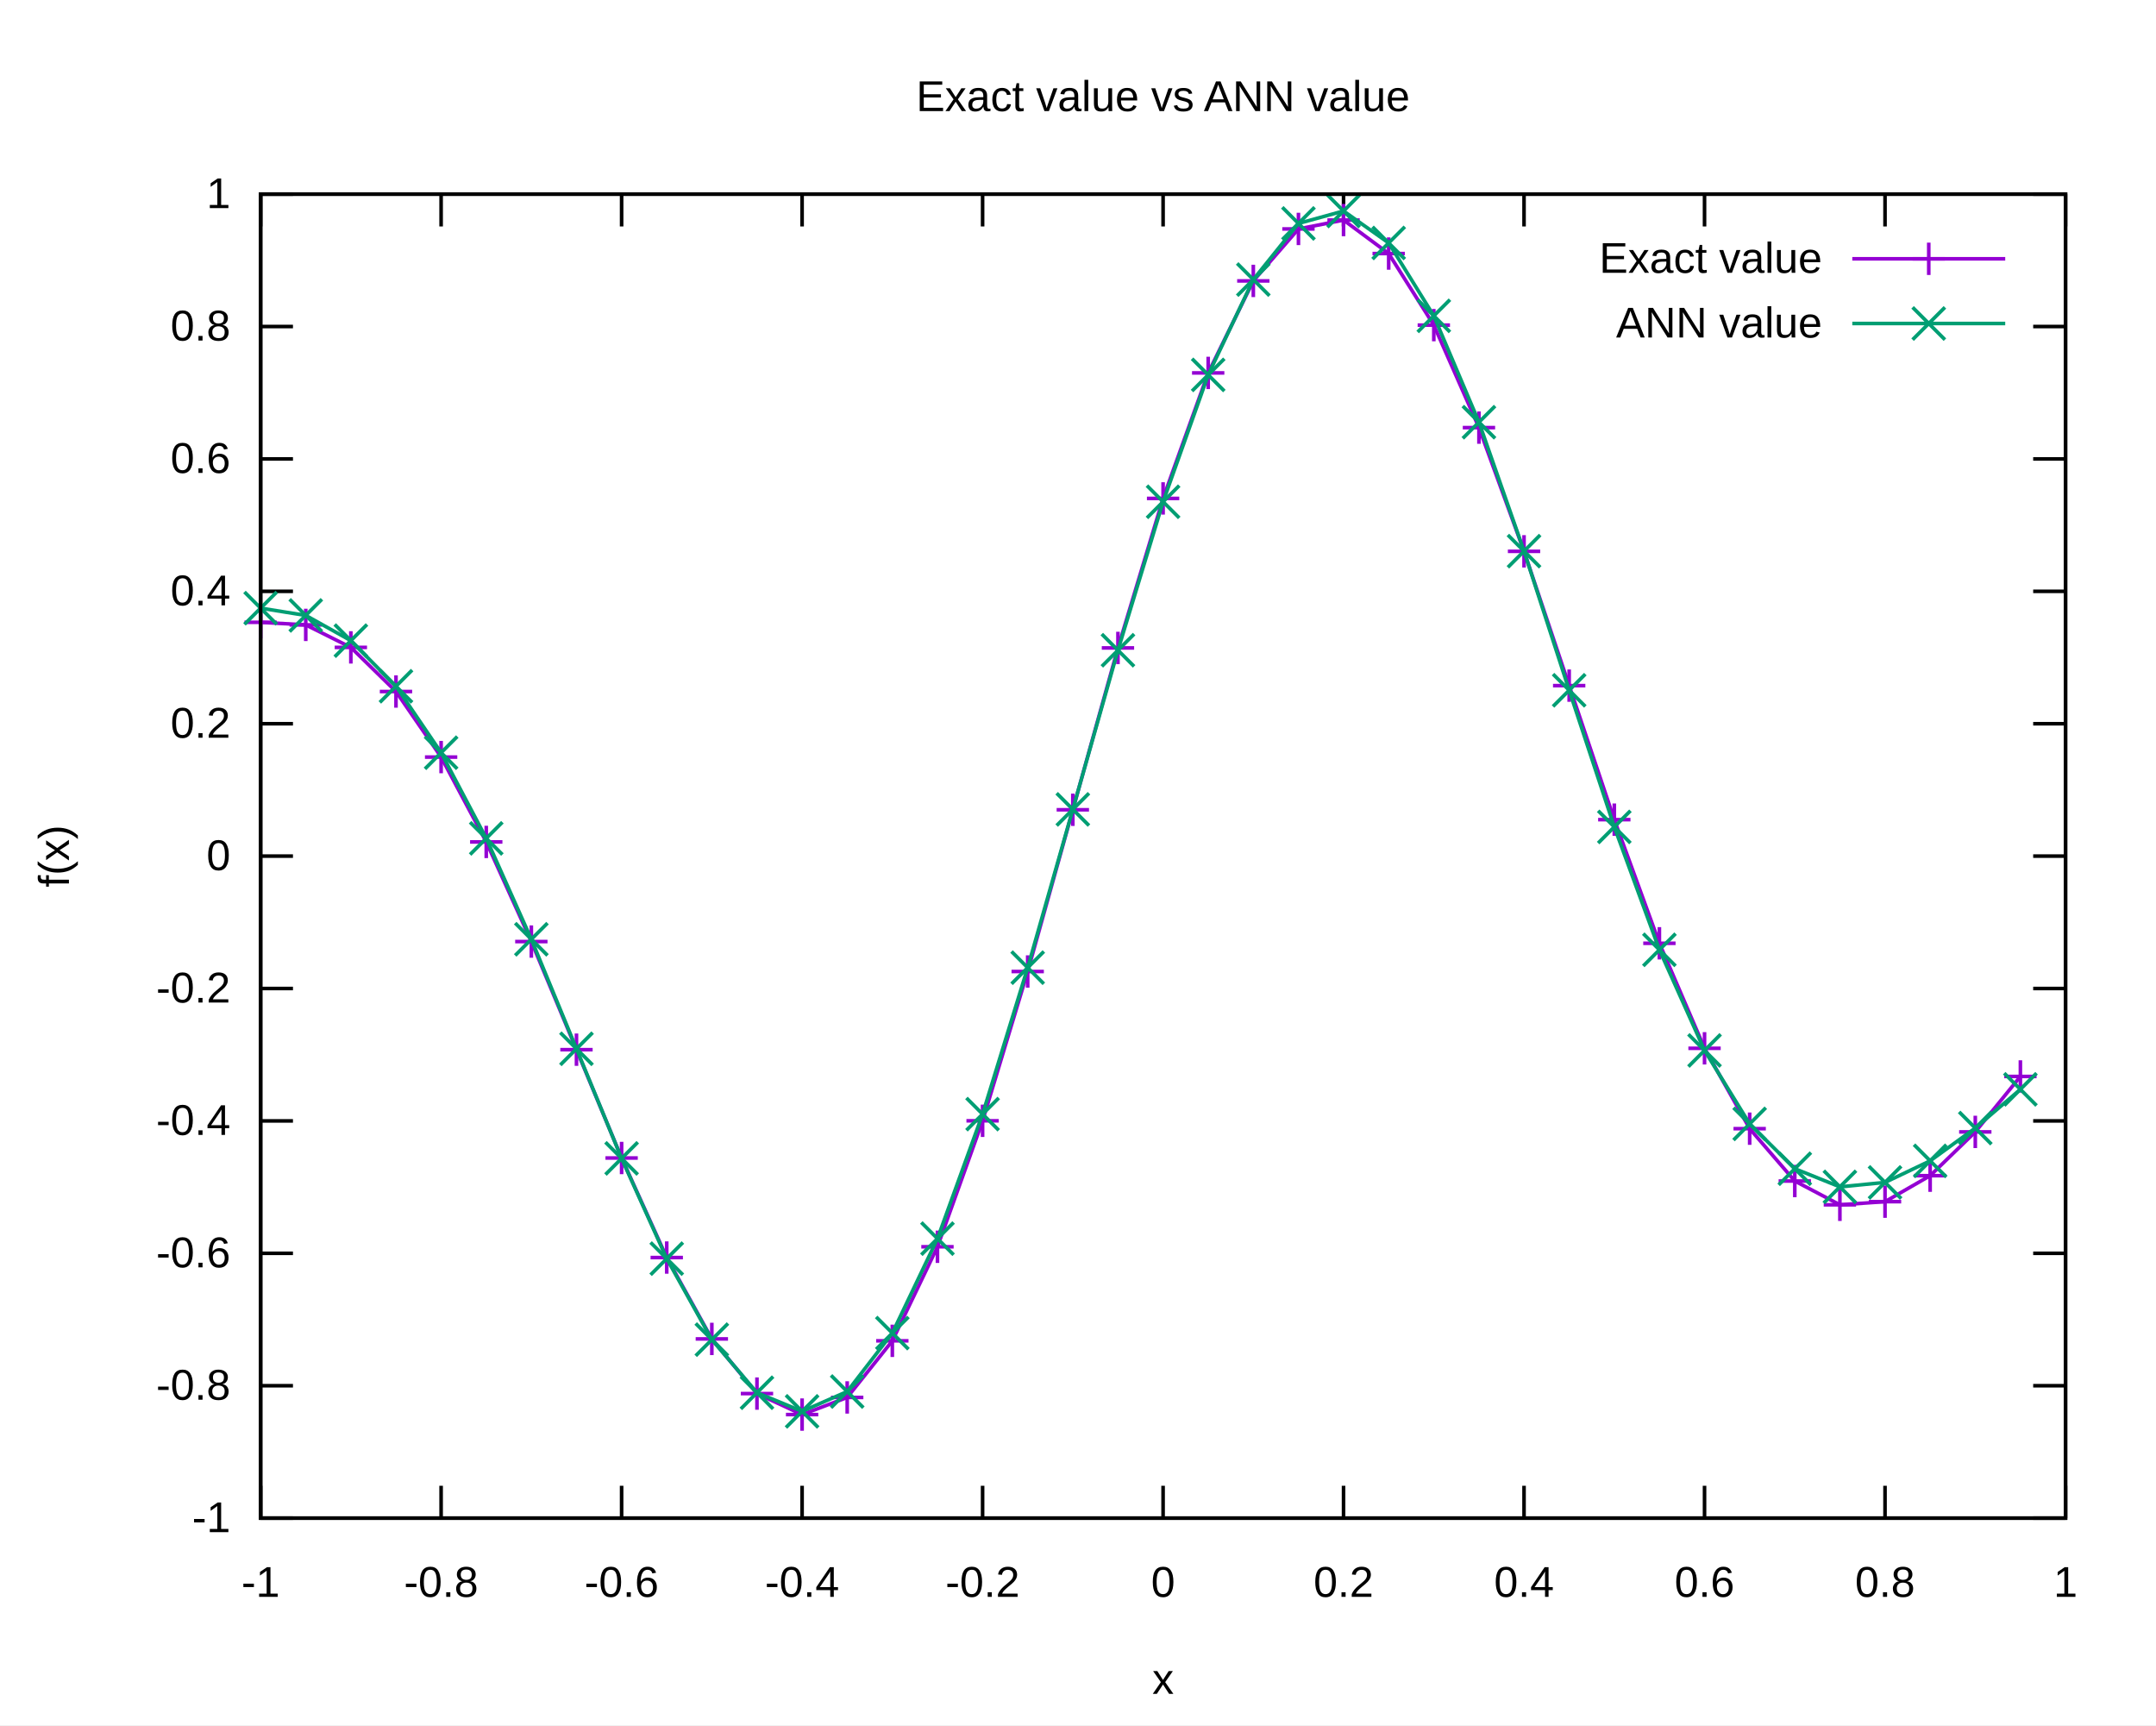
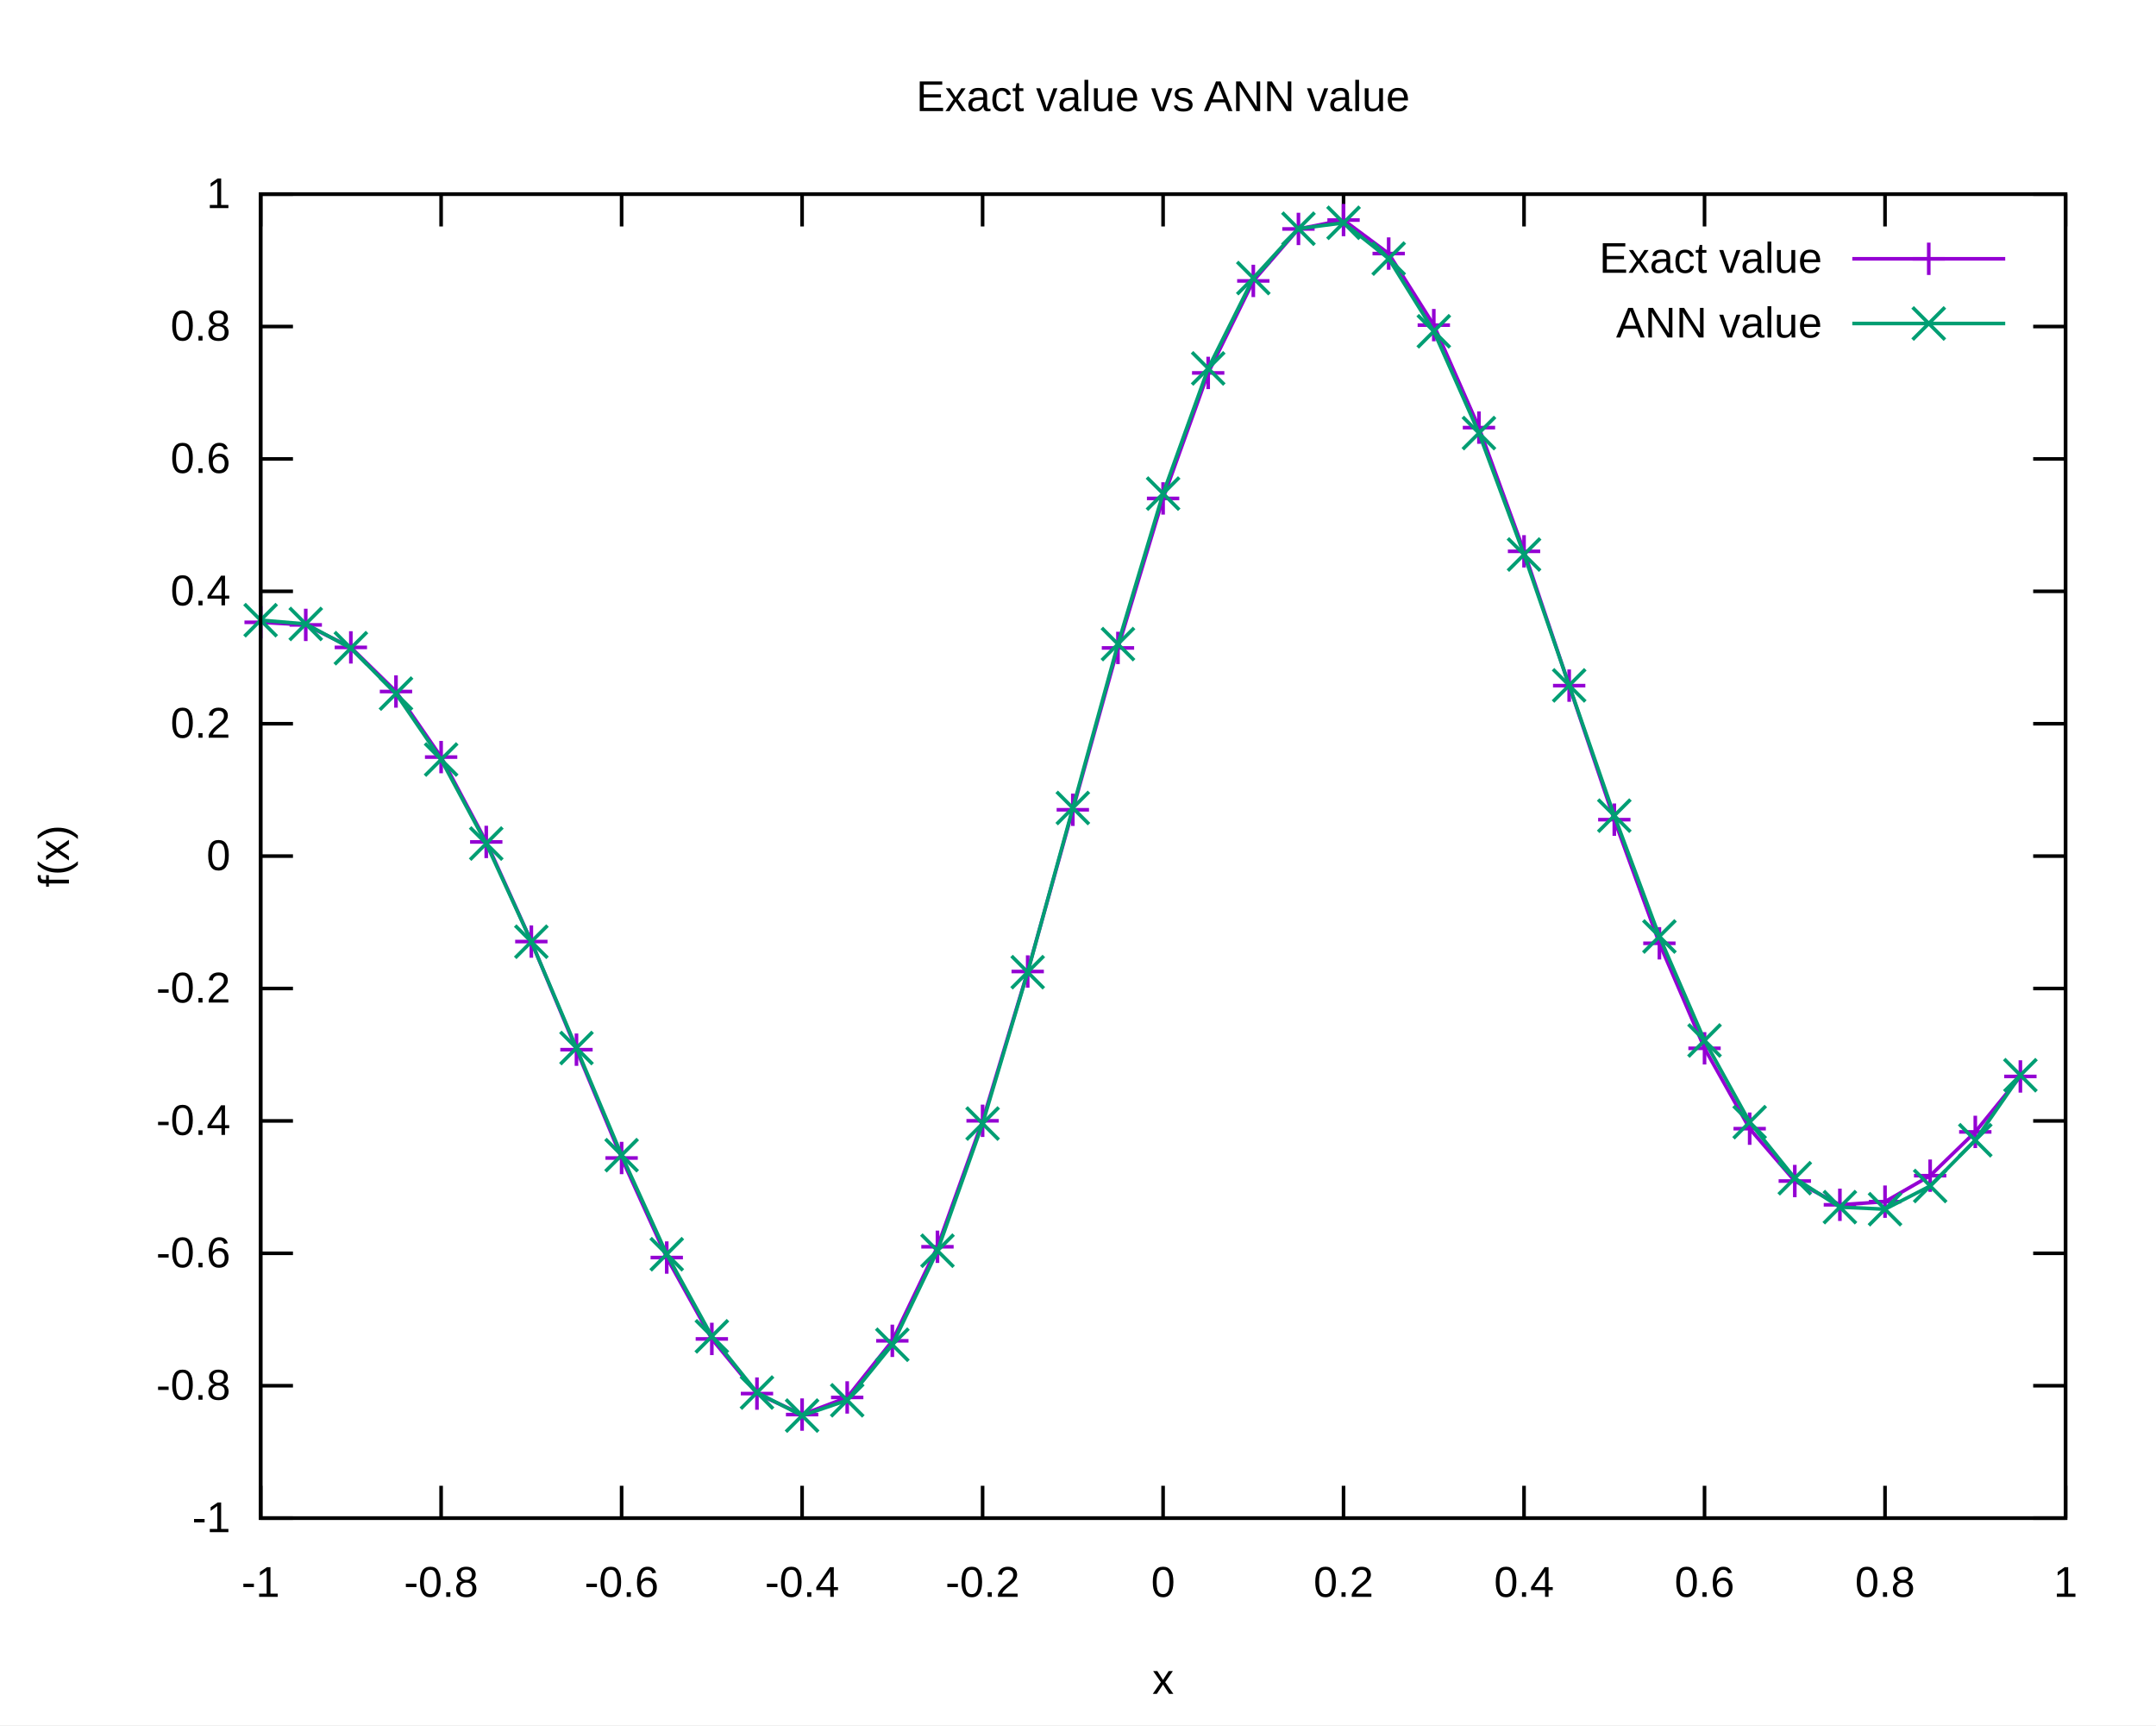
<svg xmlns="http://www.w3.org/2000/svg" xmlns:xlink="http://www.w3.org/1999/xlink" width="600" height="480" viewBox="0 0 600 480">
  <g id="gnuplot_canvas">
    <rect x="0" y="0" width="600" height="480" fill="#ffffff" />
    <defs>
      <circle id="gpDot" r="0.5" stroke-width="0.5" stroke="currentColor" />
      <path id="gpPt0" stroke-width="0.222" stroke="currentColor" d="M-1,0 h2 M0,-1 v2" />
      <path id="gpPt1" stroke-width="0.222" stroke="currentColor" d="M-1,-1 L1,1 M1,-1 L-1,1" />
      <path id="gpPt2" stroke-width="0.222" stroke="currentColor" d="M-1,0 L1,0 M0,-1 L0,1 M-1,-1 L1,1 M-1,1 L1,-1" />
      <rect id="gpPt3" stroke-width="0.222" stroke="currentColor" x="-1" y="-1" width="2" height="2" />
      <rect id="gpPt4" stroke-width="0.222" stroke="currentColor" fill="currentColor" x="-1" y="-1" width="2" height="2" />
      <circle id="gpPt5" stroke-width="0.222" stroke="currentColor" cx="0" cy="0" r="1" />
      <use xlink:href="#gpPt5" id="gpPt6" fill="currentColor" stroke="none" />
      <path id="gpPt7" stroke-width="0.222" stroke="currentColor" d="M0,-1.33 L-1.33,0.67 L1.33,0.67 z" />
      <use xlink:href="#gpPt7" id="gpPt8" fill="currentColor" stroke="none" />
      <use xlink:href="#gpPt7" id="gpPt9" stroke="currentColor" transform="rotate(180)" />
      <use xlink:href="#gpPt9" id="gpPt10" fill="currentColor" stroke="none" />
      <use xlink:href="#gpPt3" id="gpPt11" stroke="currentColor" transform="rotate(45)" />
      <use xlink:href="#gpPt11" id="gpPt12" fill="currentColor" stroke="none" />
      <path id="gpPt13" stroke-width="0.222" stroke="currentColor" d="M0,1.330 L1.265,0.411 L0.782,-1.067 L-0.782,-1.076 L-1.265,0.411 z" />
      <use xlink:href="#gpPt13" id="gpPt14" fill="currentColor" stroke="none" />
      <filter id="textbox" filterUnits="objectBoundingBox" x="0" y="0" height="1" width="1">
        <feFlood flood-color="#FFFFFF" flood-opacity="1" result="bgnd" />
        <feComposite in="SourceGraphic" in2="bgnd" operator="atop" />
      </filter>
      <filter id="greybox" filterUnits="objectBoundingBox" x="0" y="0" height="1" width="1">
        <feFlood flood-color="lightgrey" flood-opacity="1" result="grey" />
        <feComposite in="SourceGraphic" in2="grey" operator="atop" />
      </filter>
    </defs>
    <g fill="none" color="#FFFFFF" stroke="currentColor" stroke-width="1.00" stroke-linecap="butt" stroke-linejoin="miter">
</g>
    <g fill="none" color="black" stroke="currentColor" stroke-width="1.00" stroke-linecap="butt" stroke-linejoin="miter">
      <path stroke="black" d="M72.53,422.40 L81.53,422.40 M574.82,422.40 L565.82,422.40  " />
      <g transform="translate(64.14,426.30)" stroke="none" fill="black" font-family="Arial" font-size="12.00" text-anchor="end">
        <text>
          <tspan font-family="Arial">-1</tspan>
        </text>
      </g>
    </g>
    <g fill="none" color="black" stroke="currentColor" stroke-width="1.00" stroke-linecap="butt" stroke-linejoin="miter">
      <path stroke="black" d="M72.53,385.56 L81.53,385.56 M574.82,385.56 L565.82,385.56  " />
      <g transform="translate(64.14,389.46)" stroke="none" fill="black" font-family="Arial" font-size="12.00" text-anchor="end">
        <text>
          <tspan font-family="Arial">-0.8</tspan>
        </text>
      </g>
    </g>
    <g fill="none" color="black" stroke="currentColor" stroke-width="1.00" stroke-linecap="butt" stroke-linejoin="miter">
      <path stroke="black" d="M72.53,348.72 L81.53,348.72 M574.82,348.72 L565.82,348.72  " />
      <g transform="translate(64.14,352.62)" stroke="none" fill="black" font-family="Arial" font-size="12.00" text-anchor="end">
        <text>
          <tspan font-family="Arial">-0.6</tspan>
        </text>
      </g>
    </g>
    <g fill="none" color="black" stroke="currentColor" stroke-width="1.00" stroke-linecap="butt" stroke-linejoin="miter">
      <path stroke="black" d="M72.53,311.88 L81.53,311.88 M574.82,311.88 L565.82,311.88  " />
      <g transform="translate(64.14,315.78)" stroke="none" fill="black" font-family="Arial" font-size="12.00" text-anchor="end">
        <text>
          <tspan font-family="Arial">-0.4</tspan>
        </text>
      </g>
    </g>
    <g fill="none" color="black" stroke="currentColor" stroke-width="1.00" stroke-linecap="butt" stroke-linejoin="miter">
      <path stroke="black" d="M72.53,275.04 L81.53,275.04 M574.82,275.04 L565.82,275.04  " />
      <g transform="translate(64.14,278.94)" stroke="none" fill="black" font-family="Arial" font-size="12.00" text-anchor="end">
        <text>
          <tspan font-family="Arial">-0.2</tspan>
        </text>
      </g>
    </g>
    <g fill="none" color="black" stroke="currentColor" stroke-width="1.00" stroke-linecap="butt" stroke-linejoin="miter">
      <path stroke="black" d="M72.53,238.20 L81.53,238.20 M574.82,238.20 L565.82,238.20  " />
      <g transform="translate(64.14,242.10)" stroke="none" fill="black" font-family="Arial" font-size="12.00" text-anchor="end">
        <text>
          <tspan font-family="Arial"> 0</tspan>
        </text>
      </g>
    </g>
    <g fill="none" color="black" stroke="currentColor" stroke-width="1.00" stroke-linecap="butt" stroke-linejoin="miter">
      <path stroke="black" d="M72.53,201.37 L81.53,201.37 M574.82,201.37 L565.82,201.37  " />
      <g transform="translate(64.14,205.27)" stroke="none" fill="black" font-family="Arial" font-size="12.00" text-anchor="end">
        <text>
          <tspan font-family="Arial"> 0.2</tspan>
        </text>
      </g>
    </g>
    <g fill="none" color="black" stroke="currentColor" stroke-width="1.00" stroke-linecap="butt" stroke-linejoin="miter">
      <path stroke="black" d="M72.53,164.53 L81.53,164.53 M574.82,164.53 L565.82,164.53  " />
      <g transform="translate(64.14,168.43)" stroke="none" fill="black" font-family="Arial" font-size="12.00" text-anchor="end">
        <text>
          <tspan font-family="Arial"> 0.4</tspan>
        </text>
      </g>
    </g>
    <g fill="none" color="black" stroke="currentColor" stroke-width="1.00" stroke-linecap="butt" stroke-linejoin="miter">
      <path stroke="black" d="M72.53,127.69 L81.53,127.69 M574.82,127.69 L565.82,127.69  " />
      <g transform="translate(64.14,131.59)" stroke="none" fill="black" font-family="Arial" font-size="12.00" text-anchor="end">
        <text>
          <tspan font-family="Arial"> 0.6</tspan>
        </text>
      </g>
    </g>
    <g fill="none" color="black" stroke="currentColor" stroke-width="1.00" stroke-linecap="butt" stroke-linejoin="miter">
      <path stroke="black" d="M72.53,90.85 L81.53,90.85 M574.82,90.85 L565.82,90.85  " />
      <g transform="translate(64.14,94.75)" stroke="none" fill="black" font-family="Arial" font-size="12.00" text-anchor="end">
        <text>
          <tspan font-family="Arial"> 0.8</tspan>
        </text>
      </g>
    </g>
    <g fill="none" color="black" stroke="currentColor" stroke-width="1.00" stroke-linecap="butt" stroke-linejoin="miter">
      <path stroke="black" d="M72.53,54.01 L81.53,54.01 M574.82,54.01 L565.82,54.01  " />
      <g transform="translate(64.14,57.91)" stroke="none" fill="black" font-family="Arial" font-size="12.00" text-anchor="end">
        <text>
          <tspan font-family="Arial"> 1</tspan>
        </text>
      </g>
    </g>
    <g fill="none" color="black" stroke="currentColor" stroke-width="1.00" stroke-linecap="butt" stroke-linejoin="miter">
      <path stroke="black" d="M72.53,422.40 L72.53,413.40 M72.53,54.01 L72.53,63.01  " />
      <g transform="translate(72.53,444.30)" stroke="none" fill="black" font-family="Arial" font-size="12.00" text-anchor="middle">
        <text>
          <tspan font-family="Arial">-1</tspan>
        </text>
      </g>
    </g>
    <g fill="none" color="black" stroke="currentColor" stroke-width="1.00" stroke-linecap="butt" stroke-linejoin="miter">
      <path stroke="black" d="M122.76,422.40 L122.76,413.40 M122.76,54.01 L122.76,63.01  " />
      <g transform="translate(122.76,444.30)" stroke="none" fill="black" font-family="Arial" font-size="12.00" text-anchor="middle">
        <text>
          <tspan font-family="Arial">-0.8</tspan>
        </text>
      </g>
    </g>
    <g fill="none" color="black" stroke="currentColor" stroke-width="1.00" stroke-linecap="butt" stroke-linejoin="miter">
      <path stroke="black" d="M172.99,422.40 L172.99,413.40 M172.99,54.01 L172.99,63.01  " />
      <g transform="translate(172.99,444.30)" stroke="none" fill="black" font-family="Arial" font-size="12.00" text-anchor="middle">
        <text>
          <tspan font-family="Arial">-0.6</tspan>
        </text>
      </g>
    </g>
    <g fill="none" color="black" stroke="currentColor" stroke-width="1.00" stroke-linecap="butt" stroke-linejoin="miter">
      <path stroke="black" d="M223.22,422.40 L223.22,413.40 M223.22,54.01 L223.22,63.01  " />
      <g transform="translate(223.22,444.30)" stroke="none" fill="black" font-family="Arial" font-size="12.00" text-anchor="middle">
        <text>
          <tspan font-family="Arial">-0.4</tspan>
        </text>
      </g>
    </g>
    <g fill="none" color="black" stroke="currentColor" stroke-width="1.00" stroke-linecap="butt" stroke-linejoin="miter">
      <path stroke="black" d="M273.45,422.40 L273.45,413.40 M273.45,54.01 L273.45,63.01  " />
      <g transform="translate(273.45,444.30)" stroke="none" fill="black" font-family="Arial" font-size="12.00" text-anchor="middle">
        <text>
          <tspan font-family="Arial">-0.2</tspan>
        </text>
      </g>
    </g>
    <g fill="none" color="black" stroke="currentColor" stroke-width="1.00" stroke-linecap="butt" stroke-linejoin="miter">
      <path stroke="black" d="M323.68,422.40 L323.68,413.40 M323.68,54.01 L323.68,63.01  " />
      <g transform="translate(323.68,444.30)" stroke="none" fill="black" font-family="Arial" font-size="12.00" text-anchor="middle">
        <text>
          <tspan font-family="Arial"> 0</tspan>
        </text>
      </g>
    </g>
    <g fill="none" color="black" stroke="currentColor" stroke-width="1.00" stroke-linecap="butt" stroke-linejoin="miter">
      <path stroke="black" d="M373.90,422.40 L373.90,413.40 M373.90,54.01 L373.90,63.01  " />
      <g transform="translate(373.90,444.30)" stroke="none" fill="black" font-family="Arial" font-size="12.00" text-anchor="middle">
        <text>
          <tspan font-family="Arial"> 0.2</tspan>
        </text>
      </g>
    </g>
    <g fill="none" color="black" stroke="currentColor" stroke-width="1.00" stroke-linecap="butt" stroke-linejoin="miter">
      <path stroke="black" d="M424.13,422.40 L424.13,413.40 M424.13,54.01 L424.13,63.01  " />
      <g transform="translate(424.13,444.30)" stroke="none" fill="black" font-family="Arial" font-size="12.00" text-anchor="middle">
        <text>
          <tspan font-family="Arial"> 0.4</tspan>
        </text>
      </g>
    </g>
    <g fill="none" color="black" stroke="currentColor" stroke-width="1.00" stroke-linecap="butt" stroke-linejoin="miter">
      <path stroke="black" d="M474.36,422.40 L474.36,413.40 M474.36,54.01 L474.36,63.01  " />
      <g transform="translate(474.36,444.30)" stroke="none" fill="black" font-family="Arial" font-size="12.00" text-anchor="middle">
        <text>
          <tspan font-family="Arial"> 0.6</tspan>
        </text>
      </g>
    </g>
    <g fill="none" color="black" stroke="currentColor" stroke-width="1.00" stroke-linecap="butt" stroke-linejoin="miter">
      <path stroke="black" d="M524.59,422.40 L524.59,413.40 M524.59,54.01 L524.59,63.01  " />
      <g transform="translate(524.59,444.30)" stroke="none" fill="black" font-family="Arial" font-size="12.00" text-anchor="middle">
        <text>
          <tspan font-family="Arial"> 0.8</tspan>
        </text>
      </g>
    </g>
    <g fill="none" color="black" stroke="currentColor" stroke-width="1.00" stroke-linecap="butt" stroke-linejoin="miter">
      <path stroke="black" d="M574.82,422.40 L574.82,413.40 M574.82,54.01 L574.82,63.01  " />
      <g transform="translate(574.82,444.30)" stroke="none" fill="black" font-family="Arial" font-size="12.00" text-anchor="middle">
        <text>
          <tspan font-family="Arial"> 1</tspan>
        </text>
      </g>
    </g>
    <g fill="none" color="black" stroke="currentColor" stroke-width="1.00" stroke-linecap="butt" stroke-linejoin="miter">
</g>
    <g fill="none" color="black" stroke="currentColor" stroke-width="1.00" stroke-linecap="butt" stroke-linejoin="miter">
      <path stroke="black" d="M72.53,54.01 L72.53,422.40 L574.82,422.40 L574.82,54.01 L72.53,54.01 Z  " />
    </g>
    <g fill="none" color="black" stroke="currentColor" stroke-width="1.00" stroke-linecap="butt" stroke-linejoin="miter">
</g>
    <g id="gnuplot_plot_1">
      <g fill="none" color="black" stroke="currentColor" stroke-width="1.00" stroke-linecap="butt" stroke-linejoin="miter">
        <g transform="translate(507.09,75.91)" stroke="none" fill="black" font-family="Arial" font-size="12.00" text-anchor="end">
          <text>
            <tspan font-family="Arial">Exact value</tspan>
          </text>
        </g>
      </g>
      <g fill="none" color="black" stroke="currentColor" stroke-width="1.00" stroke-linecap="butt" stroke-linejoin="miter">
        <path stroke="rgb(148,   0, 211)" d="M515.48,72.01 L558.04,72.01 M72.53,173.15 L85.09,173.87 L97.64,180.13 L110.20,192.41 L122.76,210.65 L135.32,234.26   L147.87,261.98 L160.43,292.06 L172.99,322.20 L185.55,349.90 L198.10,372.54 L210.66,387.75 L223.22,393.59 L235.77,388.82   L248.33,373.07 L260.89,346.90 L273.45,311.85 L286.00,270.31 L298.56,225.31 L311.12,180.28 L323.68,138.68 L336.23,103.76   L348.79,78.16 L361.35,63.70 L373.90,61.23 L386.46,70.55 L399.02,90.46 L411.58,118.98 L424.13,153.40 L436.69,190.77   L449.25,228.06 L461.80,262.46 L474.36,291.68 L486.92,314.04 L499.48,328.61 L512.03,335.22 L524.59,334.35 L537.15,327.12   L549.71,314.94 L562.26,299.51  " />
        <use xlink:href="#gpPt0" transform="translate(72.53,173.15) scale(4.50)" color="rgb(148,   0, 211)" />
        <use xlink:href="#gpPt0" transform="translate(85.09,173.87) scale(4.50)" color="rgb(148,   0, 211)" />
        <use xlink:href="#gpPt0" transform="translate(97.64,180.13) scale(4.50)" color="rgb(148,   0, 211)" />
        <use xlink:href="#gpPt0" transform="translate(110.20,192.41) scale(4.50)" color="rgb(148,   0, 211)" />
        <use xlink:href="#gpPt0" transform="translate(122.76,210.65) scale(4.50)" color="rgb(148,   0, 211)" />
        <use xlink:href="#gpPt0" transform="translate(135.32,234.26) scale(4.50)" color="rgb(148,   0, 211)" />
        <use xlink:href="#gpPt0" transform="translate(147.87,261.98) scale(4.50)" color="rgb(148,   0, 211)" />
        <use xlink:href="#gpPt0" transform="translate(160.43,292.06) scale(4.50)" color="rgb(148,   0, 211)" />
        <use xlink:href="#gpPt0" transform="translate(172.99,322.20) scale(4.50)" color="rgb(148,   0, 211)" />
        <use xlink:href="#gpPt0" transform="translate(185.55,349.90) scale(4.50)" color="rgb(148,   0, 211)" />
        <use xlink:href="#gpPt0" transform="translate(198.10,372.54) scale(4.50)" color="rgb(148,   0, 211)" />
        <use xlink:href="#gpPt0" transform="translate(210.66,387.75) scale(4.50)" color="rgb(148,   0, 211)" />
        <use xlink:href="#gpPt0" transform="translate(223.22,393.59) scale(4.50)" color="rgb(148,   0, 211)" />
        <use xlink:href="#gpPt0" transform="translate(235.77,388.82) scale(4.50)" color="rgb(148,   0, 211)" />
        <use xlink:href="#gpPt0" transform="translate(248.33,373.07) scale(4.50)" color="rgb(148,   0, 211)" />
        <use xlink:href="#gpPt0" transform="translate(260.89,346.90) scale(4.50)" color="rgb(148,   0, 211)" />
        <use xlink:href="#gpPt0" transform="translate(273.45,311.85) scale(4.50)" color="rgb(148,   0, 211)" />
        <use xlink:href="#gpPt0" transform="translate(286.00,270.31) scale(4.50)" color="rgb(148,   0, 211)" />
        <use xlink:href="#gpPt0" transform="translate(298.56,225.31) scale(4.50)" color="rgb(148,   0, 211)" />
        <use xlink:href="#gpPt0" transform="translate(311.12,180.28) scale(4.50)" color="rgb(148,   0, 211)" />
        <use xlink:href="#gpPt0" transform="translate(323.68,138.68) scale(4.50)" color="rgb(148,   0, 211)" />
        <use xlink:href="#gpPt0" transform="translate(336.23,103.76) scale(4.50)" color="rgb(148,   0, 211)" />
        <use xlink:href="#gpPt0" transform="translate(348.79,78.16) scale(4.50)" color="rgb(148,   0, 211)" />
        <use xlink:href="#gpPt0" transform="translate(361.35,63.70) scale(4.50)" color="rgb(148,   0, 211)" />
        <use xlink:href="#gpPt0" transform="translate(373.90,61.23) scale(4.50)" color="rgb(148,   0, 211)" />
        <use xlink:href="#gpPt0" transform="translate(386.46,70.55) scale(4.50)" color="rgb(148,   0, 211)" />
        <use xlink:href="#gpPt0" transform="translate(399.02,90.46) scale(4.50)" color="rgb(148,   0, 211)" />
        <use xlink:href="#gpPt0" transform="translate(411.58,118.98) scale(4.50)" color="rgb(148,   0, 211)" />
        <use xlink:href="#gpPt0" transform="translate(424.13,153.40) scale(4.50)" color="rgb(148,   0, 211)" />
        <use xlink:href="#gpPt0" transform="translate(436.69,190.77) scale(4.50)" color="rgb(148,   0, 211)" />
        <use xlink:href="#gpPt0" transform="translate(449.25,228.06) scale(4.50)" color="rgb(148,   0, 211)" />
        <use xlink:href="#gpPt0" transform="translate(461.80,262.46) scale(4.50)" color="rgb(148,   0, 211)" />
        <use xlink:href="#gpPt0" transform="translate(474.36,291.68) scale(4.50)" color="rgb(148,   0, 211)" />
        <use xlink:href="#gpPt0" transform="translate(486.92,314.04) scale(4.50)" color="rgb(148,   0, 211)" />
        <use xlink:href="#gpPt0" transform="translate(499.48,328.61) scale(4.50)" color="rgb(148,   0, 211)" />
        <use xlink:href="#gpPt0" transform="translate(512.03,335.22) scale(4.50)" color="rgb(148,   0, 211)" />
        <use xlink:href="#gpPt0" transform="translate(524.59,334.35) scale(4.50)" color="rgb(148,   0, 211)" />
        <use xlink:href="#gpPt0" transform="translate(537.15,327.12) scale(4.50)" color="rgb(148,   0, 211)" />
        <use xlink:href="#gpPt0" transform="translate(549.71,314.94) scale(4.50)" color="rgb(148,   0, 211)" />
        <use xlink:href="#gpPt0" transform="translate(562.26,299.51) scale(4.50)" color="rgb(148,   0, 211)" />
        <use xlink:href="#gpPt0" transform="translate(536.76,72.01) scale(4.50)" color="rgb(148,   0, 211)" />
      </g>
    </g>
    <g id="gnuplot_plot_2">
      <g fill="none" color="black" stroke="currentColor" stroke-width="1.00" stroke-linecap="butt" stroke-linejoin="miter">
        <g transform="translate(507.09,93.91)" stroke="none" fill="black" font-family="Arial" font-size="12.00" text-anchor="end">
          <text>
            <tspan font-family="Arial">ANN value</tspan>
          </text>
        </g>
      </g>
      <g fill="none" color="black" stroke="currentColor" stroke-width="1.00" stroke-linecap="butt" stroke-linejoin="miter">
-         <path stroke="rgb(  0, 158, 115)" d="M515.48,90.01 L558.04,90.01 M72.53,169.21 L85.09,171.23 L97.64,178.25 L110.20,190.94 L122.76,209.43 L135.32,233.27   L147.87,261.34 L160.43,291.81 L172.99,322.31 L185.55,350.20 L198.10,372.74 L210.66,387.51 L223.22,392.69 L235.77,387.18   L248.33,370.92 L260.89,344.63 L273.45,309.99 L286.00,269.24 L298.56,225.20 L311.12,180.92 L323.68,139.61 L336.23,104.31   L348.79,77.79 L361.35,62.17 L373.90,58.71 L386.46,67.60 L399.02,87.88 L411.58,117.47 L424.13,153.35 L436.69,192.06   L449.25,230.08 L461.80,264.27 L474.36,292.27 L486.92,312.71 L499.48,325.18 L512.03,330.23 L524.59,328.99 L537.15,322.99   L549.71,313.87 L562.26,303.10  " />
-         <use xlink:href="#gpPt1" transform="translate(72.53,169.21) scale(4.50)" color="rgb(  0, 158, 115)" />
-         <use xlink:href="#gpPt1" transform="translate(85.09,171.23) scale(4.50)" color="rgb(  0, 158, 115)" />
-         <use xlink:href="#gpPt1" transform="translate(97.64,178.25) scale(4.50)" color="rgb(  0, 158, 115)" />
-         <use xlink:href="#gpPt1" transform="translate(110.20,190.94) scale(4.50)" color="rgb(  0, 158, 115)" />
-         <use xlink:href="#gpPt1" transform="translate(122.76,209.43) scale(4.50)" color="rgb(  0, 158, 115)" />
-         <use xlink:href="#gpPt1" transform="translate(135.32,233.27) scale(4.50)" color="rgb(  0, 158, 115)" />
-         <use xlink:href="#gpPt1" transform="translate(147.87,261.34) scale(4.50)" color="rgb(  0, 158, 115)" />
-         <use xlink:href="#gpPt1" transform="translate(160.43,291.81) scale(4.50)" color="rgb(  0, 158, 115)" />
-         <use xlink:href="#gpPt1" transform="translate(172.99,322.31) scale(4.50)" color="rgb(  0, 158, 115)" />
-         <use xlink:href="#gpPt1" transform="translate(185.55,350.20) scale(4.50)" color="rgb(  0, 158, 115)" />
-         <use xlink:href="#gpPt1" transform="translate(198.10,372.74) scale(4.50)" color="rgb(  0, 158, 115)" />
-         <use xlink:href="#gpPt1" transform="translate(210.66,387.51) scale(4.50)" color="rgb(  0, 158, 115)" />
-         <use xlink:href="#gpPt1" transform="translate(223.22,392.69) scale(4.50)" color="rgb(  0, 158, 115)" />
-         <use xlink:href="#gpPt1" transform="translate(235.77,387.18) scale(4.50)" color="rgb(  0, 158, 115)" />
-         <use xlink:href="#gpPt1" transform="translate(248.33,370.92) scale(4.50)" color="rgb(  0, 158, 115)" />
-         <use xlink:href="#gpPt1" transform="translate(260.89,344.63) scale(4.50)" color="rgb(  0, 158, 115)" />
-         <use xlink:href="#gpPt1" transform="translate(273.45,309.99) scale(4.50)" color="rgb(  0, 158, 115)" />
-         <use xlink:href="#gpPt1" transform="translate(286.00,269.24) scale(4.50)" color="rgb(  0, 158, 115)" />
-         <use xlink:href="#gpPt1" transform="translate(298.56,225.20) scale(4.50)" color="rgb(  0, 158, 115)" />
-         <use xlink:href="#gpPt1" transform="translate(311.12,180.92) scale(4.50)" color="rgb(  0, 158, 115)" />
-         <use xlink:href="#gpPt1" transform="translate(323.68,139.61) scale(4.50)" color="rgb(  0, 158, 115)" />
-         <use xlink:href="#gpPt1" transform="translate(336.23,104.31) scale(4.50)" color="rgb(  0, 158, 115)" />
-         <use xlink:href="#gpPt1" transform="translate(348.79,77.79) scale(4.50)" color="rgb(  0, 158, 115)" />
-         <use xlink:href="#gpPt1" transform="translate(361.35,62.17) scale(4.50)" color="rgb(  0, 158, 115)" />
-         <use xlink:href="#gpPt1" transform="translate(373.90,58.71) scale(4.50)" color="rgb(  0, 158, 115)" />
-         <use xlink:href="#gpPt1" transform="translate(386.46,67.60) scale(4.50)" color="rgb(  0, 158, 115)" />
-         <use xlink:href="#gpPt1" transform="translate(399.02,87.88) scale(4.50)" color="rgb(  0, 158, 115)" />
-         <use xlink:href="#gpPt1" transform="translate(411.58,117.47) scale(4.50)" color="rgb(  0, 158, 115)" />
-         <use xlink:href="#gpPt1" transform="translate(424.13,153.35) scale(4.50)" color="rgb(  0, 158, 115)" />
-         <use xlink:href="#gpPt1" transform="translate(436.69,192.06) scale(4.50)" color="rgb(  0, 158, 115)" />
-         <use xlink:href="#gpPt1" transform="translate(449.25,230.08) scale(4.50)" color="rgb(  0, 158, 115)" />
-         <use xlink:href="#gpPt1" transform="translate(461.80,264.27) scale(4.50)" color="rgb(  0, 158, 115)" />
-         <use xlink:href="#gpPt1" transform="translate(474.36,292.27) scale(4.50)" color="rgb(  0, 158, 115)" />
-         <use xlink:href="#gpPt1" transform="translate(486.92,312.71) scale(4.50)" color="rgb(  0, 158, 115)" />
-         <use xlink:href="#gpPt1" transform="translate(499.48,325.18) scale(4.50)" color="rgb(  0, 158, 115)" />
-         <use xlink:href="#gpPt1" transform="translate(512.03,330.23) scale(4.50)" color="rgb(  0, 158, 115)" />
-         <use xlink:href="#gpPt1" transform="translate(524.59,328.99) scale(4.50)" color="rgb(  0, 158, 115)" />
-         <use xlink:href="#gpPt1" transform="translate(537.15,322.99) scale(4.50)" color="rgb(  0, 158, 115)" />
-         <use xlink:href="#gpPt1" transform="translate(549.71,313.87) scale(4.50)" color="rgb(  0, 158, 115)" />
-         <use xlink:href="#gpPt1" transform="translate(562.26,303.10) scale(4.50)" color="rgb(  0, 158, 115)" />
+         <path stroke="rgb(  0, 158, 115)" d="M515.48,90.01 L558.04,90.01 M72.53,172.56 L85.09,173.61 L97.64,180.35 L110.20,192.99 L122.76,211.33 L135.32,234.71   L147.87,262.02 L160.43,291.60 L172.99,321.41 L185.55,348.98 L198.10,371.82 L210.66,387.46 L223.22,393.87 L235.77,389.61   L248.33,374.16 L260.89,347.99 L273.45,312.62 L286.00,270.49 L298.56,224.81 L311.12,179.21 L323.68,137.34 L336.23,102.51   L348.79,77.37 L361.35,63.64 L373.90,61.99 L386.46,71.95 L399.02,92.18 L411.58,120.50 L424.13,154.29 L436.69,190.70   L449.25,226.95 L461.80,260.57 L474.36,289.50 L486.92,312.23 L499.48,327.82 L512.03,335.87 L524.59,336.44 L537.15,329.99   L549.71,317.26 L562.26,299.17  " />
+         <use xlink:href="#gpPt1" transform="translate(72.53,172.56) scale(4.50)" color="rgb(  0, 158, 115)" />
+         <use xlink:href="#gpPt1" transform="translate(85.09,173.61) scale(4.50)" color="rgb(  0, 158, 115)" />
+         <use xlink:href="#gpPt1" transform="translate(97.64,180.35) scale(4.50)" color="rgb(  0, 158, 115)" />
+         <use xlink:href="#gpPt1" transform="translate(110.20,192.99) scale(4.50)" color="rgb(  0, 158, 115)" />
+         <use xlink:href="#gpPt1" transform="translate(122.76,211.33) scale(4.50)" color="rgb(  0, 158, 115)" />
+         <use xlink:href="#gpPt1" transform="translate(135.32,234.71) scale(4.50)" color="rgb(  0, 158, 115)" />
+         <use xlink:href="#gpPt1" transform="translate(147.87,262.02) scale(4.50)" color="rgb(  0, 158, 115)" />
+         <use xlink:href="#gpPt1" transform="translate(160.43,291.60) scale(4.50)" color="rgb(  0, 158, 115)" />
+         <use xlink:href="#gpPt1" transform="translate(172.99,321.41) scale(4.50)" color="rgb(  0, 158, 115)" />
+         <use xlink:href="#gpPt1" transform="translate(185.55,348.98) scale(4.50)" color="rgb(  0, 158, 115)" />
+         <use xlink:href="#gpPt1" transform="translate(198.10,371.82) scale(4.50)" color="rgb(  0, 158, 115)" />
+         <use xlink:href="#gpPt1" transform="translate(210.66,387.46) scale(4.50)" color="rgb(  0, 158, 115)" />
+         <use xlink:href="#gpPt1" transform="translate(223.22,393.87) scale(4.50)" color="rgb(  0, 158, 115)" />
+         <use xlink:href="#gpPt1" transform="translate(235.77,389.61) scale(4.50)" color="rgb(  0, 158, 115)" />
+         <use xlink:href="#gpPt1" transform="translate(248.33,374.16) scale(4.50)" color="rgb(  0, 158, 115)" />
+         <use xlink:href="#gpPt1" transform="translate(260.89,347.99) scale(4.50)" color="rgb(  0, 158, 115)" />
+         <use xlink:href="#gpPt1" transform="translate(273.45,312.62) scale(4.50)" color="rgb(  0, 158, 115)" />
+         <use xlink:href="#gpPt1" transform="translate(286.00,270.49) scale(4.50)" color="rgb(  0, 158, 115)" />
+         <use xlink:href="#gpPt1" transform="translate(298.56,224.81) scale(4.50)" color="rgb(  0, 158, 115)" />
+         <use xlink:href="#gpPt1" transform="translate(311.12,179.21) scale(4.50)" color="rgb(  0, 158, 115)" />
+         <use xlink:href="#gpPt1" transform="translate(323.68,137.34) scale(4.50)" color="rgb(  0, 158, 115)" />
+         <use xlink:href="#gpPt1" transform="translate(336.23,102.51) scale(4.50)" color="rgb(  0, 158, 115)" />
+         <use xlink:href="#gpPt1" transform="translate(348.79,77.37) scale(4.50)" color="rgb(  0, 158, 115)" />
+         <use xlink:href="#gpPt1" transform="translate(361.35,63.64) scale(4.50)" color="rgb(  0, 158, 115)" />
+         <use xlink:href="#gpPt1" transform="translate(373.90,61.99) scale(4.50)" color="rgb(  0, 158, 115)" />
+         <use xlink:href="#gpPt1" transform="translate(386.46,71.95) scale(4.50)" color="rgb(  0, 158, 115)" />
+         <use xlink:href="#gpPt1" transform="translate(399.02,92.18) scale(4.50)" color="rgb(  0, 158, 115)" />
+         <use xlink:href="#gpPt1" transform="translate(411.58,120.50) scale(4.50)" color="rgb(  0, 158, 115)" />
+         <use xlink:href="#gpPt1" transform="translate(424.13,154.29) scale(4.50)" color="rgb(  0, 158, 115)" />
+         <use xlink:href="#gpPt1" transform="translate(436.69,190.70) scale(4.50)" color="rgb(  0, 158, 115)" />
+         <use xlink:href="#gpPt1" transform="translate(449.25,226.95) scale(4.50)" color="rgb(  0, 158, 115)" />
+         <use xlink:href="#gpPt1" transform="translate(461.80,260.57) scale(4.50)" color="rgb(  0, 158, 115)" />
+         <use xlink:href="#gpPt1" transform="translate(474.36,289.50) scale(4.50)" color="rgb(  0, 158, 115)" />
+         <use xlink:href="#gpPt1" transform="translate(486.92,312.23) scale(4.50)" color="rgb(  0, 158, 115)" />
+         <use xlink:href="#gpPt1" transform="translate(499.48,327.82) scale(4.50)" color="rgb(  0, 158, 115)" />
+         <use xlink:href="#gpPt1" transform="translate(512.03,335.87) scale(4.50)" color="rgb(  0, 158, 115)" />
+         <use xlink:href="#gpPt1" transform="translate(524.59,336.44) scale(4.50)" color="rgb(  0, 158, 115)" />
+         <use xlink:href="#gpPt1" transform="translate(537.15,329.99) scale(4.50)" color="rgb(  0, 158, 115)" />
+         <use xlink:href="#gpPt1" transform="translate(549.71,317.26) scale(4.50)" color="rgb(  0, 158, 115)" />
+         <use xlink:href="#gpPt1" transform="translate(562.26,299.17) scale(4.50)" color="rgb(  0, 158, 115)" />
        <use xlink:href="#gpPt1" transform="translate(536.76,90.01) scale(4.50)" color="rgb(  0, 158, 115)" />
      </g>
    </g>
    <g fill="none" color="#FFFFFF" stroke="rgb(  0, 158, 115)" stroke-width="2.00" stroke-linecap="butt" stroke-linejoin="miter">
</g>
    <g fill="none" color="black" stroke="currentColor" stroke-width="2.00" stroke-linecap="butt" stroke-linejoin="miter">
</g>
    <g fill="none" color="black" stroke="black" stroke-width="1.00" stroke-linecap="butt" stroke-linejoin="miter">
</g>
    <g fill="none" color="black" stroke="currentColor" stroke-width="1.00" stroke-linecap="butt" stroke-linejoin="miter">
      <path stroke="black" d="M72.53,54.01 L72.53,422.40 L574.82,422.40 L574.82,54.01 L72.53,54.01 Z  " />
      <g transform="translate(19.18,238.21) rotate(270.00)" stroke="none" fill="black" font-family="Arial" font-size="12.00" text-anchor="middle">
        <text>
          <tspan font-family="Arial">f(x)</tspan>
        </text>
      </g>
    </g>
    <g fill="none" color="black" stroke="currentColor" stroke-width="1.00" stroke-linecap="butt" stroke-linejoin="miter">
      <g transform="translate(323.67,471.30)" stroke="none" fill="black" font-family="Arial" font-size="12.00" text-anchor="middle">
        <text>
          <tspan font-family="Arial">x</tspan>
        </text>
      </g>
    </g>
    <g fill="none" color="black" stroke="currentColor" stroke-width="1.00" stroke-linecap="butt" stroke-linejoin="miter">
</g>
    <g fill="none" color="black" stroke="currentColor" stroke-width="1.00" stroke-linecap="butt" stroke-linejoin="miter">
      <g transform="translate(323.67,30.91)" stroke="none" fill="black" font-family="Arial" font-size="12.00" text-anchor="middle">
        <text>
          <tspan font-family="Arial">Exact value vs ANN value</tspan>
        </text>
      </g>
    </g>
    <g fill="none" color="black" stroke="currentColor" stroke-width="1.00" stroke-linecap="butt" stroke-linejoin="miter">
</g>
  </g>
</svg>
